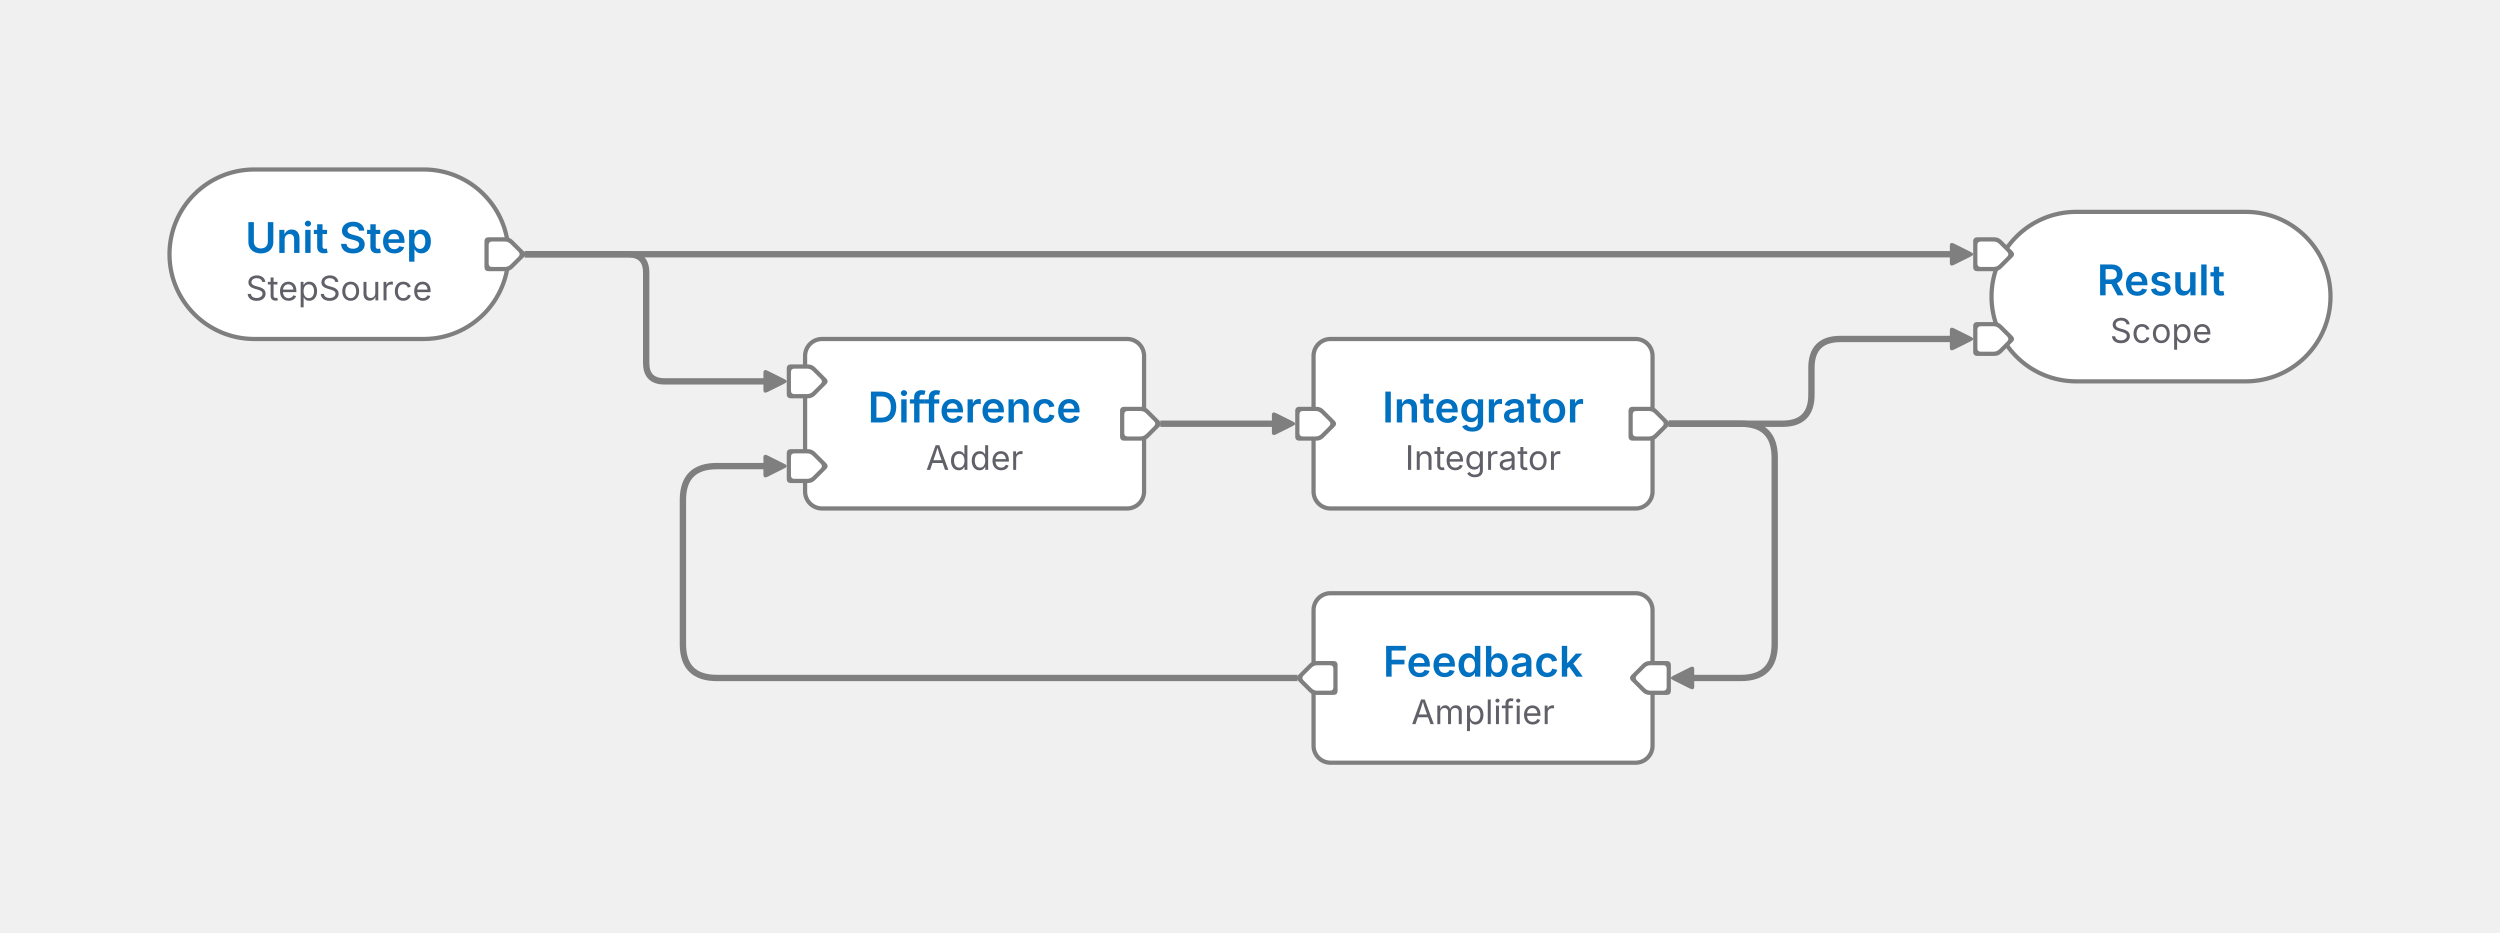
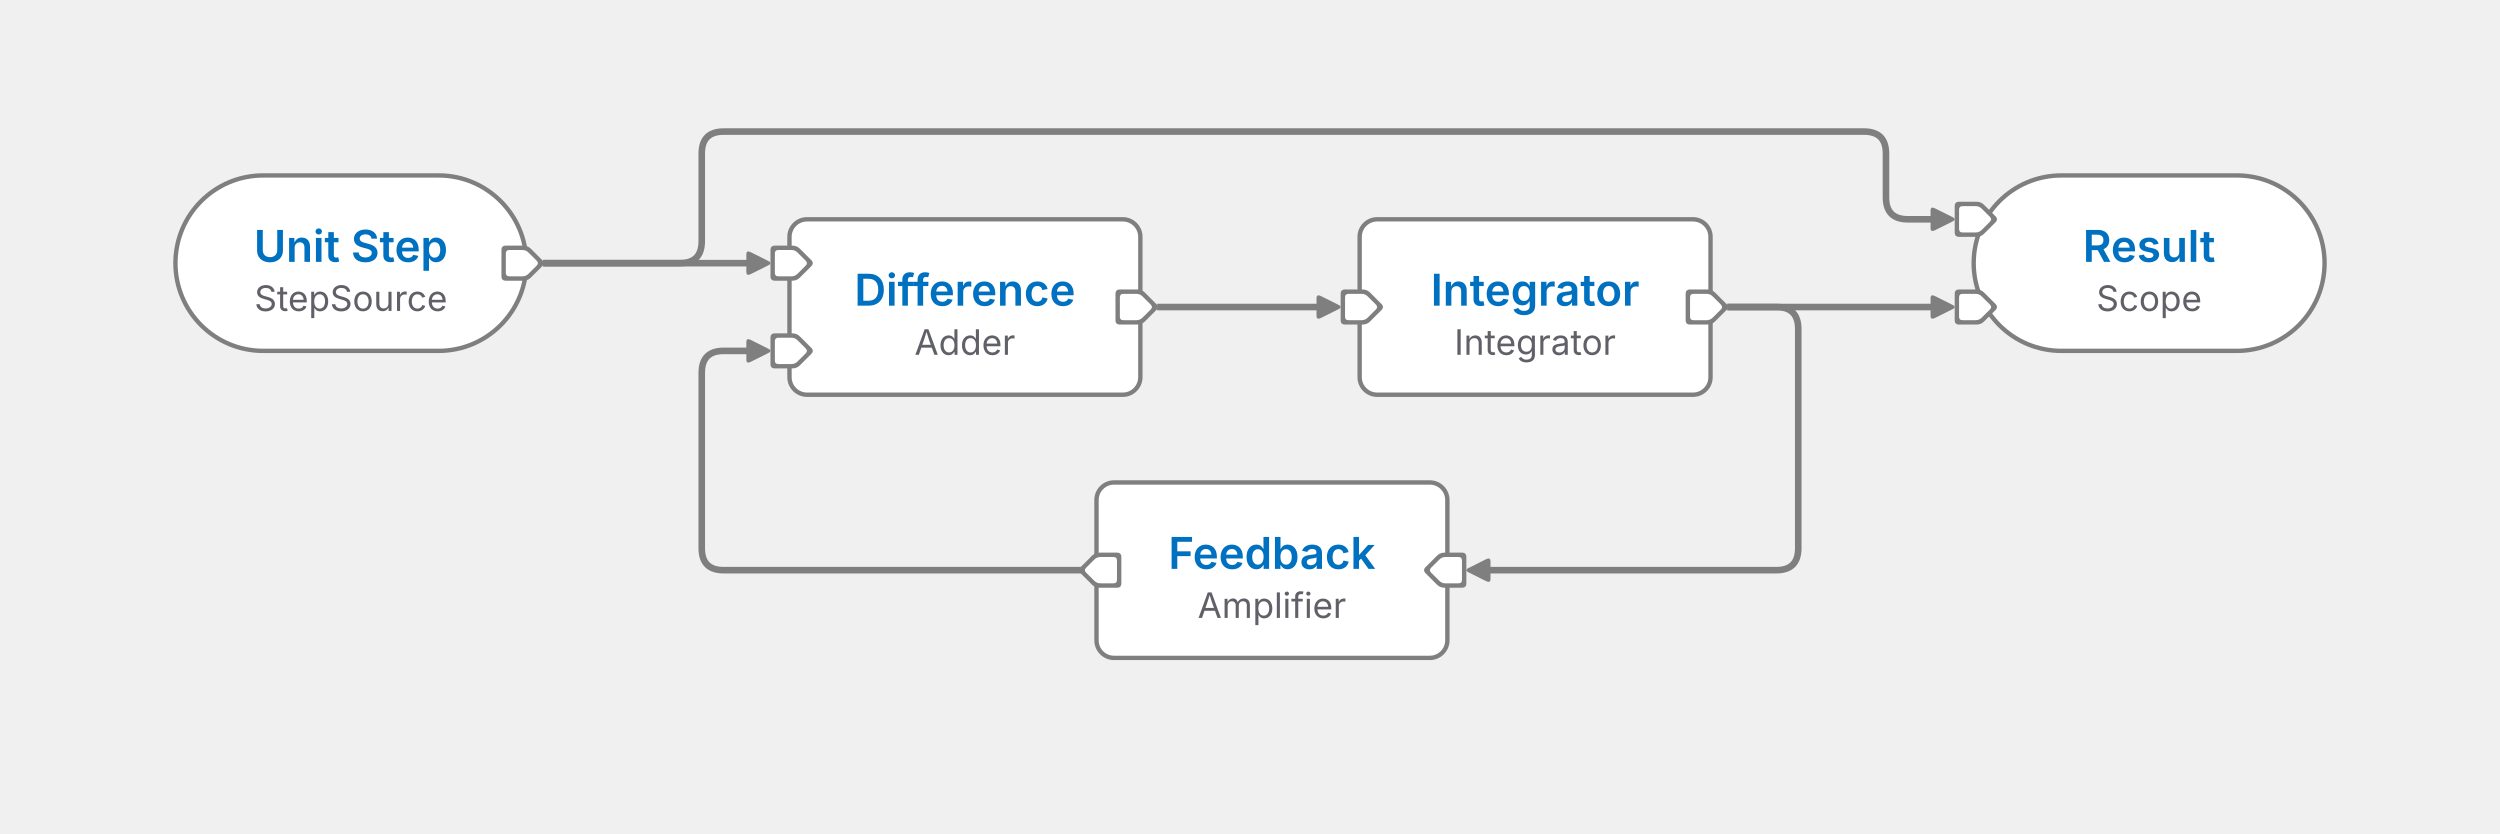
- <svg xmlns="http://www.w3.org/2000/svg" width="590" height="220" viewBox="610 300 590 220">
+ <svg xmlns="http://www.w3.org/2000/svg" width="570" height="190" viewBox="620 330 570 190">
  <g class="edges">
    <g class="edge">
-       <path d="M883.833 400L903.833 400L903.833 400L891.167 400L891.167 400L911.167 400" fill="none" stroke="#7F7F7F" stroke-width="1.5" />
-       <g transform="translate(911.1667, 400) rotate(0) translate(5, 0)">
+       <path d="M 883.833 400 L 886.917 400 Q 890 400 893.083 400 L 905 400 Q 910 400 915 400 L 921.167 400" fill="none" stroke="#7F7F7F" stroke-width="1.5" />
+       <g transform="translate(921.1667, 400) rotate(0) translate(5, 0)">
        <path d="M -5 -2.5 L -1 -0.5 Q 0 0 -1 0.5 L -5 2.5 Q -6 3 -6 2 L -6 -2 Q -6 -3 -5 -2.5 Z" fill="#7F7F7F" />
      </g>
    </g>
    <g class="edge">
-       <path d="M1003.833 400L1008.833 400L 1020.833,400Q 1028.833,400 1028.833,408L 1028.833,452Q 1028.833,460 1020.833,460L1008.833 460" fill="none" stroke="#7F7F7F" stroke-width="1.5" />
-       <g transform="translate(1008.833, 460) rotate(180) translate(5, 0)">
+       <path d="M 1013.833 400 L 1016.917 400 Q 1020 400 1023.083 400 L 1025 400 Q 1030 400 1030 405 L 1030 455 Q 1030 460 1025 460 L 975 460 Q 970 460 965 460 L 958.833 460" fill="none" stroke="#7F7F7F" stroke-width="1.5" />
+       <g transform="translate(958.8333, 460) rotate(180) translate(5, 0)">
        <path d="M -5 -2.5 L -1 -0.5 Q 0 0 -1 0.5 L -5 2.5 Q -6 3 -6 2 L -6 -2 Q -6 -3 -5 -2.5 Z" fill="#7F7F7F" />
      </g>
    </g>
    <g class="edge">
-       <path d="M916.167 460L896.167 460L 779.167,460Q 771.167,460 771.167,452L 771.167,418Q 771.167,410 779.167,410L791.167 410" fill="none" stroke="#7F7F7F" stroke-width="1.5" />
+       <path d="M 866.167 460 L 868.083 460 Q 870 460 868.083 460 L 785 460 Q 780 460 780 455 L 780 415 Q 780 410 785 410 L 791.167 410" fill="none" stroke="#7F7F7F" stroke-width="1.5" />
      <g transform="translate(791.1667, 410) rotate(0) translate(5, 0)">
        <path d="M -5 -2.5 L -1 -0.5 Q 0 0 -1 0.5 L -5 2.5 Q -6 3 -6 2 L -6 -2 Q -6 -3 -5 -2.5 Z" fill="#7F7F7F" />
      </g>
    </g>
    <g class="edge">
-       <path d="M733.833 360L753.833 360L 758.167,360Q 762.5,360 762.5,364.333L 762.5,385.667Q 762.5,390 766.833,390L771.167 390L791.167 390" fill="none" stroke="#7F7F7F" stroke-width="1.5" />
+       <path d="M 743.833 390 L 746.917 390 Q 750 390 753.083 390 L 775 390 Q 780 390 785 390 L 791.167 390" fill="none" stroke="#7F7F7F" stroke-width="1.5" />
      <g transform="translate(791.1667, 390) rotate(0) translate(5, 0)">
        <path d="M -5 -2.5 L -1 -0.5 Q 0 0 -1 0.5 L -5 2.5 Q -6 3 -6 2 L -6 -2 Q -6 -3 -5 -2.5 Z" fill="#7F7F7F" />
      </g>
    </g>
    <g class="edge">
-       <path d="M1003.833 400L1023.833 400L 1030.667,400Q 1037.5,400 1037.5,393.167L 1037.5,386.833Q 1037.5,380 1044.333,380L1051.167 380L1071.167 380" fill="none" stroke="#7F7F7F" stroke-width="1.5" />
-       <g transform="translate(1071.167, 380) rotate(0) translate(5, 0)">
+       <path d="M 1013.833 400 L 1016.917 400 Q 1020 400 1023.083 400 L 1045 400 Q 1050 400 1055 400 L 1061.167 400" fill="none" stroke="#7F7F7F" stroke-width="1.5" />
+       <g transform="translate(1061.167, 400) rotate(0) translate(5, 0)">
        <path d="M -5 -2.5 L -1 -0.5 Q 0 0 -1 0.5 L -5 2.5 Q -6 3 -6 2 L -6 -2 Q -6 -3 -5 -2.5 Z" fill="#7F7F7F" />
      </g>
    </g>
    <g class="edge">
-       <path d="M733.833 360L753.833 360L902.5 360L902.5 360L1051.167 360L1071.167 360" fill="none" stroke="#7F7F7F" stroke-width="1.5" />
-       <g transform="translate(1071.167, 360) rotate(0) translate(5, 0)">
+       <path d="M 743.833 390 L 746.917 390 Q 750 390 753.083 390 L 775 390 Q 780 390 780 385 L 780 365 Q 780 360 785 360 L 1045 360 Q 1050 360 1050 365 L 1050 375 Q 1050 380 1055 380 L 1061.167 380" fill="none" stroke="#7F7F7F" stroke-width="1.5" />
+       <g transform="translate(1061.167, 380) rotate(0) translate(5, 0)">
        <path d="M -5 -2.5 L -1 -0.5 Q 0 0 -1 0.5 L -5 2.5 Q -6 3 -6 2 L -6 -2 Q -6 -3 -5 -2.5 Z" fill="#7F7F7F" />
      </g>
    </g>
  </g>
  <g class="nodes">
    <g class="node" data-id="c03d0b76-28b8-4406-8f0a-ef81b732854d">
      <rect x="800" y="380" width="80" height="40" rx="4" fill="#ffffff" />
      <rect x="800" y="380" width="80" height="40" rx="4" fill="none" stroke="#7F7F7F" stroke-width="1" />
      <text x="840" y="396" text-anchor="middle" dominant-baseline="middle" fill="#0070C0" font-size="10" font-weight="600" font-family="system-ui, -apple-system, sans-serif">Difference</text>
      <text x="840" y="408" text-anchor="middle" dominant-baseline="middle" fill="#606068" font-size="8" font-family="system-ui, -apple-system, sans-serif">Adder</text>
      <g transform="translate(795.67, 386.00)">
        <path d="M 1.00 0.00 L 5.00 0.00 Q 6.00 0.00 6.71 0.71 L 9.29 3.29 Q 10.00 4.00 9.29 4.71 L 6.71 7.29 Q 6.00 8.00 5.00 8.00 L 1.00 8.00 Q 0.00 8.00 0.00 7.00 L 0.00 1.00 Q 0.00 0.00 1.00 0.00 Z" fill="#7F7F7F" />
        <path d="M 0.80 0.00 L 3.79 0.00 Q 4.59 0.00 5.15 0.57 L 7.02 2.43 Q 7.59 3.00 7.02 3.57 L 5.15 5.43 Q 4.59 6.00 3.79 6.00 L 0.80 6.00 Q 0.00 6.00 0.00 5.20 L 0.00 0.80 Q 0.00 0.00 0.80 0.00 Z" fill="#ffffff" transform="translate(1, 1)" />
      </g>
      <g transform="translate(795.67, 406.00)">
        <path d="M 1.00 0.00 L 5.00 0.00 Q 6.00 0.00 6.71 0.71 L 9.29 3.29 Q 10.00 4.00 9.29 4.71 L 6.71 7.29 Q 6.00 8.00 5.00 8.00 L 1.00 8.00 Q 0.00 8.00 0.00 7.00 L 0.00 1.00 Q 0.00 0.00 1.00 0.00 Z" fill="#7F7F7F" />
        <path d="M 0.80 0.00 L 3.79 0.00 Q 4.59 0.00 5.15 0.57 L 7.02 2.43 Q 7.59 3.00 7.02 3.57 L 5.15 5.43 Q 4.59 6.00 3.79 6.00 L 0.80 6.00 Q 0.00 6.00 0.00 5.20 L 0.00 0.80 Q 0.00 0.00 0.80 0.00 Z" fill="#ffffff" transform="translate(1, 1)" />
      </g>
      <g transform="translate(874.33, 396.00)">
        <path d="M 1.00 0.00 L 5.00 0.00 Q 6.00 0.00 6.71 0.71 L 9.29 3.29 Q 10.00 4.00 9.29 4.71 L 6.71 7.29 Q 6.00 8.00 5.00 8.00 L 1.00 8.00 Q 0.00 8.00 0.00 7.00 L 0.00 1.00 Q 0.00 0.00 1.00 0.00 Z" fill="#7F7F7F" />
        <path d="M 0.80 0.00 L 3.79 0.00 Q 4.59 0.00 5.15 0.57 L 7.02 2.43 Q 7.59 3.00 7.02 3.57 L 5.15 5.43 Q 4.59 6.00 3.79 6.00 L 0.80 6.00 Q 0.00 6.00 0.00 5.20 L 0.00 0.80 Q 0.00 0.00 0.80 0.00 Z" fill="#ffffff" transform="translate(1, 1)" />
      </g>
    </g>
    <g class="node" data-id="e0f91e8f-e0ec-48e5-a2eb-68bb72f6152f">
-       <rect x="920" y="440" width="80" height="40" rx="4" fill="#ffffff" />
-       <rect x="920" y="440" width="80" height="40" rx="4" fill="none" stroke="#7F7F7F" stroke-width="1" />
-       <text x="960" y="456" text-anchor="middle" dominant-baseline="middle" fill="#0070C0" font-size="10" font-weight="600" font-family="system-ui, -apple-system, sans-serif">Feedback</text>
-       <text x="960" y="468" text-anchor="middle" dominant-baseline="middle" fill="#606068" font-size="8" font-family="system-ui, -apple-system, sans-serif">Amplifier</text>
-       <g transform="translate(994.33, 456.00)">
+       <rect x="870" y="440" width="80" height="40" rx="4" fill="#ffffff" />
+       <rect x="870" y="440" width="80" height="40" rx="4" fill="none" stroke="#7F7F7F" stroke-width="1" />
+       <text x="910" y="456" text-anchor="middle" dominant-baseline="middle" fill="#0070C0" font-size="10" font-weight="600" font-family="system-ui, -apple-system, sans-serif">Feedback</text>
+       <text x="910" y="468" text-anchor="middle" dominant-baseline="middle" fill="#606068" font-size="8" font-family="system-ui, -apple-system, sans-serif">Amplifier</text>
+       <g transform="translate(944.33, 456.00)">
        <path d="M 5.00 0.00 L 9.00 0.00 Q 10.00 0.00 10.00 1.00 L 10.00 7.00 Q 10.00 8.00 9.00 8.00 L 5.00 8.00 Q 4.00 8.00 3.29 7.29 L 0.71 4.71 Q 0.00 4.00 0.71 3.29 L 3.29 0.71 Q 4.00 0.00 5.00 0.00 Z" fill="#7F7F7F" />
        <path d="M 4.21 0.00 L 7.20 0.00 Q 8.00 0.00 8.00 0.80 L 8.00 5.20 Q 8.00 6.00 7.20 6.00 L 4.21 6.00 Q 3.41 6.00 2.85 5.43 L 0.98 3.57 Q 0.41 3.00 0.98 2.43 L 2.85 0.57 Q 3.41 0.00 4.21 0.00 Z" fill="#ffffff" transform="translate(1, 1)" />
      </g>
-       <g transform="translate(915.67, 456.00)">
+       <g transform="translate(865.67, 456.00)">
        <path d="M 5.00 0.00 L 9.00 0.00 Q 10.00 0.00 10.00 1.00 L 10.00 7.00 Q 10.00 8.00 9.00 8.00 L 5.00 8.00 Q 4.00 8.00 3.29 7.29 L 0.71 4.71 Q 0.00 4.00 0.71 3.29 L 3.29 0.71 Q 4.00 0.00 5.00 0.00 Z" fill="#7F7F7F" />
        <path d="M 4.21 0.00 L 7.20 0.00 Q 8.00 0.00 8.00 0.80 L 8.00 5.20 Q 8.00 6.00 7.20 6.00 L 4.21 6.00 Q 3.41 6.00 2.85 5.43 L 0.98 3.57 Q 0.41 3.00 0.98 2.43 L 2.85 0.57 Q 3.41 0.00 4.21 0.00 Z" fill="#ffffff" transform="translate(1, 1)" />
      </g>
    </g>
    <g class="node" data-id="353e895d-8dfa-4c17-a752-043d1fc38749">
-       <rect x="920" y="380" width="80" height="40" rx="4" fill="#ffffff" />
-       <rect x="920" y="380" width="80" height="40" rx="4" fill="none" stroke="#7F7F7F" stroke-width="1" />
-       <text x="960" y="396" text-anchor="middle" dominant-baseline="middle" fill="#0070C0" font-size="10" font-weight="600" font-family="system-ui, -apple-system, sans-serif">Integrator</text>
-       <text x="960" y="408" text-anchor="middle" dominant-baseline="middle" fill="#606068" font-size="8" font-family="system-ui, -apple-system, sans-serif">Integrator</text>
-       <g transform="translate(915.67, 396.00)">
+       <rect x="930" y="380" width="80" height="40" rx="4" fill="#ffffff" />
+       <rect x="930" y="380" width="80" height="40" rx="4" fill="none" stroke="#7F7F7F" stroke-width="1" />
+       <text x="970" y="396" text-anchor="middle" dominant-baseline="middle" fill="#0070C0" font-size="10" font-weight="600" font-family="system-ui, -apple-system, sans-serif">Integrator</text>
+       <text x="970" y="408" text-anchor="middle" dominant-baseline="middle" fill="#606068" font-size="8" font-family="system-ui, -apple-system, sans-serif">Integrator</text>
+       <g transform="translate(925.67, 396.00)">
        <path d="M 1.00 0.00 L 5.00 0.00 Q 6.00 0.00 6.71 0.71 L 9.29 3.29 Q 10.00 4.00 9.29 4.71 L 6.71 7.29 Q 6.00 8.00 5.00 8.00 L 1.00 8.00 Q 0.00 8.00 0.00 7.00 L 0.00 1.00 Q 0.00 0.00 1.00 0.00 Z" fill="#7F7F7F" />
        <path d="M 0.80 0.00 L 3.79 0.00 Q 4.59 0.00 5.15 0.57 L 7.02 2.43 Q 7.59 3.00 7.02 3.57 L 5.15 5.43 Q 4.59 6.00 3.79 6.00 L 0.80 6.00 Q 0.00 6.00 0.00 5.20 L 0.00 0.80 Q 0.00 0.00 0.80 0.00 Z" fill="#ffffff" transform="translate(1, 1)" />
      </g>
-       <g transform="translate(994.33, 396.00)">
+       <g transform="translate(1004.33, 396.00)">
        <path d="M 1.00 0.00 L 5.00 0.00 Q 6.00 0.00 6.71 0.71 L 9.29 3.29 Q 10.00 4.00 9.29 4.71 L 6.71 7.29 Q 6.00 8.00 5.00 8.00 L 1.00 8.00 Q 0.00 8.00 0.00 7.00 L 0.00 1.00 Q 0.00 0.00 1.00 0.00 Z" fill="#7F7F7F" />
        <path d="M 0.80 0.00 L 3.79 0.00 Q 4.59 0.00 5.15 0.57 L 7.02 2.43 Q 7.59 3.00 7.02 3.57 L 5.15 5.43 Q 4.59 6.00 3.79 6.00 L 0.80 6.00 Q 0.00 6.00 0.00 5.20 L 0.00 0.80 Q 0.00 0.00 0.80 0.00 Z" fill="#ffffff" transform="translate(1, 1)" />
      </g>
    </g>
    <g class="node" data-id="fa58ae1f-437a-4e9e-bf12-9c6b0ccb52e9">
-       <rect x="650" y="340" width="80" height="40" rx="20" fill="#ffffff" />
-       <rect x="650" y="340" width="80" height="40" rx="20" fill="none" stroke="#7F7F7F" stroke-width="1" />
-       <text x="690" y="356" text-anchor="middle" dominant-baseline="middle" fill="#0070C0" font-size="10" font-weight="600" font-family="system-ui, -apple-system, sans-serif">Unit Step</text>
-       <text x="690" y="368" text-anchor="middle" dominant-baseline="middle" fill="#606068" font-size="8" font-family="system-ui, -apple-system, sans-serif">StepSource</text>
-       <g transform="translate(724.33, 356.00)">
+       <rect x="660" y="370" width="80" height="40" rx="20" fill="#ffffff" />
+       <rect x="660" y="370" width="80" height="40" rx="20" fill="none" stroke="#7F7F7F" stroke-width="1" />
+       <text x="700" y="386" text-anchor="middle" dominant-baseline="middle" fill="#0070C0" font-size="10" font-weight="600" font-family="system-ui, -apple-system, sans-serif">Unit Step</text>
+       <text x="700" y="398" text-anchor="middle" dominant-baseline="middle" fill="#606068" font-size="8" font-family="system-ui, -apple-system, sans-serif">StepSource</text>
+       <g transform="translate(734.33, 386.00)">
        <path d="M 1.00 0.00 L 5.00 0.00 Q 6.00 0.00 6.71 0.71 L 9.29 3.29 Q 10.00 4.00 9.29 4.71 L 6.71 7.29 Q 6.00 8.00 5.00 8.00 L 1.00 8.00 Q 0.00 8.00 0.00 7.00 L 0.00 1.00 Q 0.00 0.00 1.00 0.00 Z" fill="#7F7F7F" />
        <path d="M 0.80 0.00 L 3.79 0.00 Q 4.59 0.00 5.15 0.57 L 7.02 2.43 Q 7.59 3.00 7.02 3.57 L 5.15 5.43 Q 4.59 6.00 3.79 6.00 L 0.80 6.00 Q 0.00 6.00 0.00 5.20 L 0.00 0.80 Q 0.00 0.00 0.80 0.00 Z" fill="#ffffff" transform="translate(1, 1)" />
      </g>
    </g>
    <g class="node" data-id="c584e30b-577b-4e0d-86f5-19f53f93e697">
-       <rect x="1080" y="350" width="80" height="40" rx="20" fill="#ffffff" />
-       <rect x="1080" y="350" width="80" height="40" rx="20" fill="none" stroke="#7F7F7F" stroke-width="1" />
-       <text x="1120" y="366" text-anchor="middle" dominant-baseline="middle" fill="#0070C0" font-size="10" font-weight="600" font-family="system-ui, -apple-system, sans-serif">Result</text>
-       <text x="1120" y="378" text-anchor="middle" dominant-baseline="middle" fill="#606068" font-size="8" font-family="system-ui, -apple-system, sans-serif">Scope</text>
-       <g transform="translate(1075.67, 356.00)">
+       <rect x="1070" y="370" width="80" height="40" rx="20" fill="#ffffff" />
+       <rect x="1070" y="370" width="80" height="40" rx="20" fill="none" stroke="#7F7F7F" stroke-width="1" />
+       <text x="1110" y="386" text-anchor="middle" dominant-baseline="middle" fill="#0070C0" font-size="10" font-weight="600" font-family="system-ui, -apple-system, sans-serif">Result</text>
+       <text x="1110" y="398" text-anchor="middle" dominant-baseline="middle" fill="#606068" font-size="8" font-family="system-ui, -apple-system, sans-serif">Scope</text>
+       <g transform="translate(1065.67, 376.00)">
        <path d="M 1.00 0.00 L 5.00 0.00 Q 6.00 0.00 6.71 0.71 L 9.29 3.29 Q 10.00 4.00 9.29 4.71 L 6.71 7.29 Q 6.00 8.00 5.00 8.00 L 1.00 8.00 Q 0.00 8.00 0.00 7.00 L 0.00 1.00 Q 0.00 0.00 1.00 0.00 Z" fill="#7F7F7F" />
        <path d="M 0.80 0.00 L 3.79 0.00 Q 4.59 0.00 5.15 0.57 L 7.02 2.43 Q 7.59 3.00 7.02 3.57 L 5.15 5.43 Q 4.59 6.00 3.79 6.00 L 0.80 6.00 Q 0.00 6.00 0.00 5.20 L 0.00 0.80 Q 0.00 0.00 0.80 0.00 Z" fill="#ffffff" transform="translate(1, 1)" />
      </g>
-       <g transform="translate(1075.67, 376.00)">
+       <g transform="translate(1065.67, 396.00)">
        <path d="M 1.00 0.00 L 5.00 0.00 Q 6.00 0.00 6.71 0.71 L 9.29 3.29 Q 10.00 4.00 9.29 4.71 L 6.71 7.29 Q 6.00 8.00 5.00 8.00 L 1.00 8.00 Q 0.00 8.00 0.00 7.00 L 0.00 1.00 Q 0.00 0.00 1.00 0.00 Z" fill="#7F7F7F" />
        <path d="M 0.80 0.00 L 3.79 0.00 Q 4.59 0.00 5.15 0.57 L 7.02 2.43 Q 7.59 3.00 7.02 3.57 L 5.15 5.43 Q 4.59 6.00 3.79 6.00 L 0.80 6.00 Q 0.00 6.00 0.00 5.20 L 0.00 0.80 Q 0.00 0.00 0.80 0.00 Z" fill="#ffffff" transform="translate(1, 1)" />
      </g>
    </g>
  </g>
</svg>
